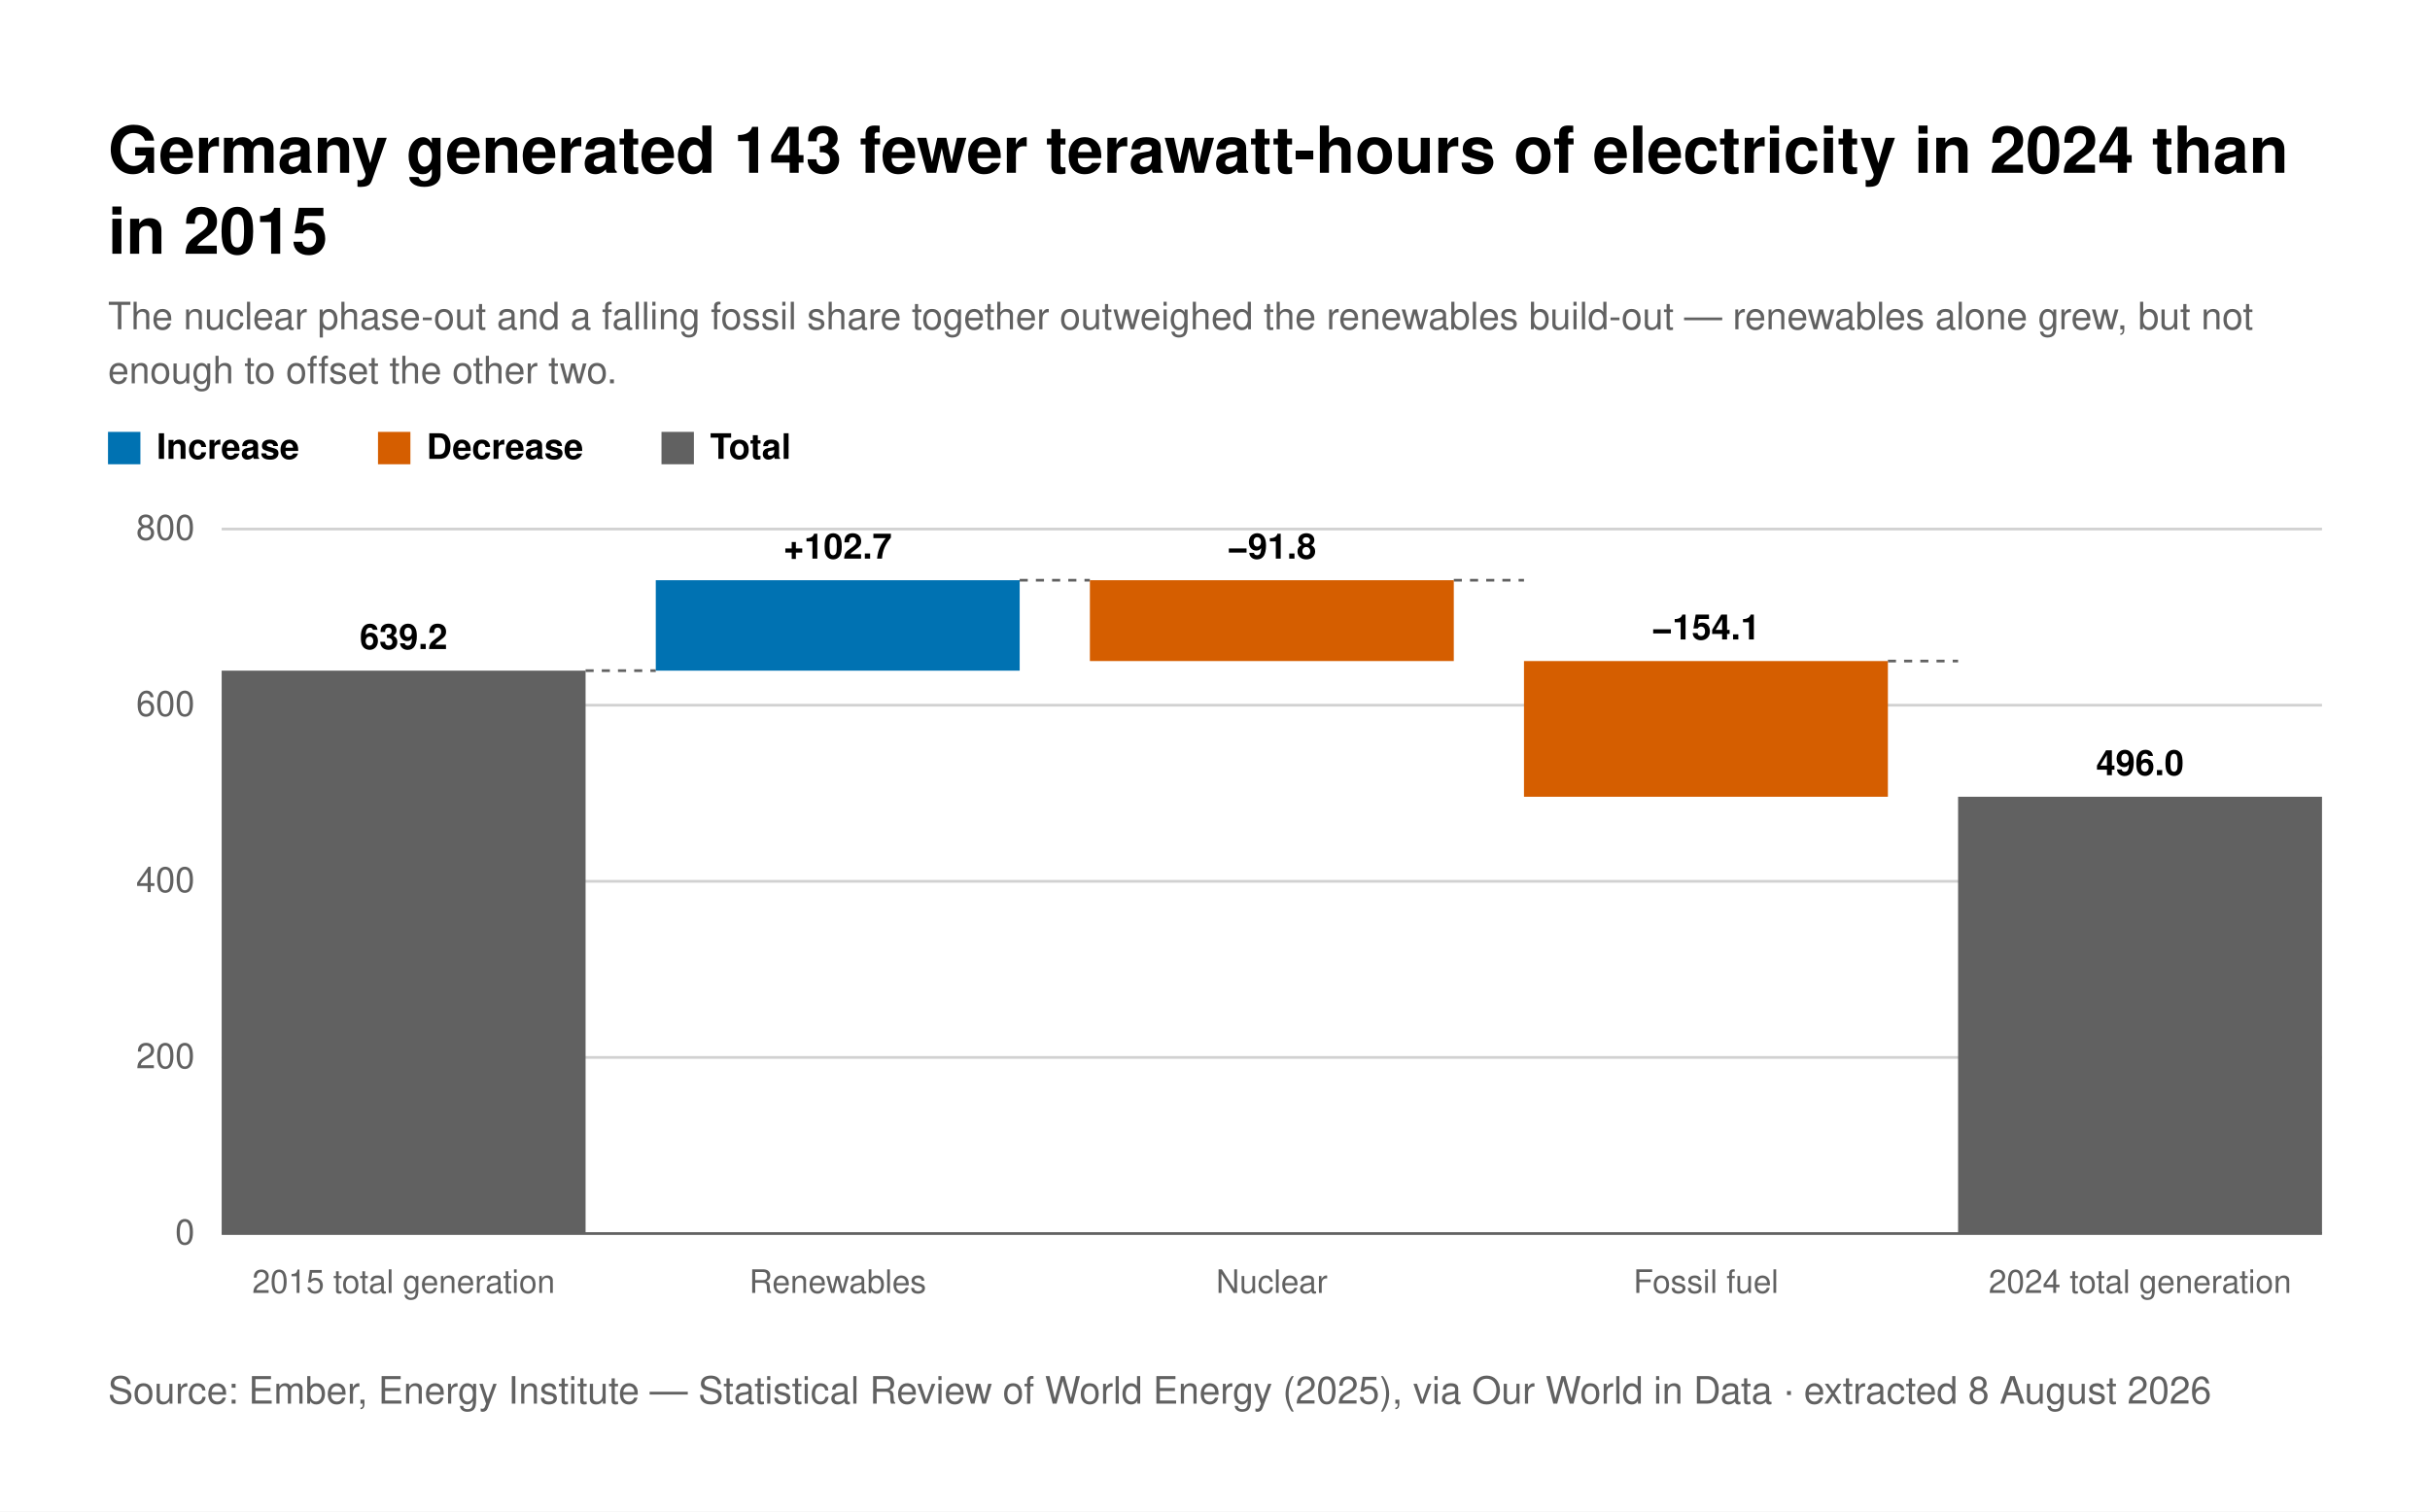
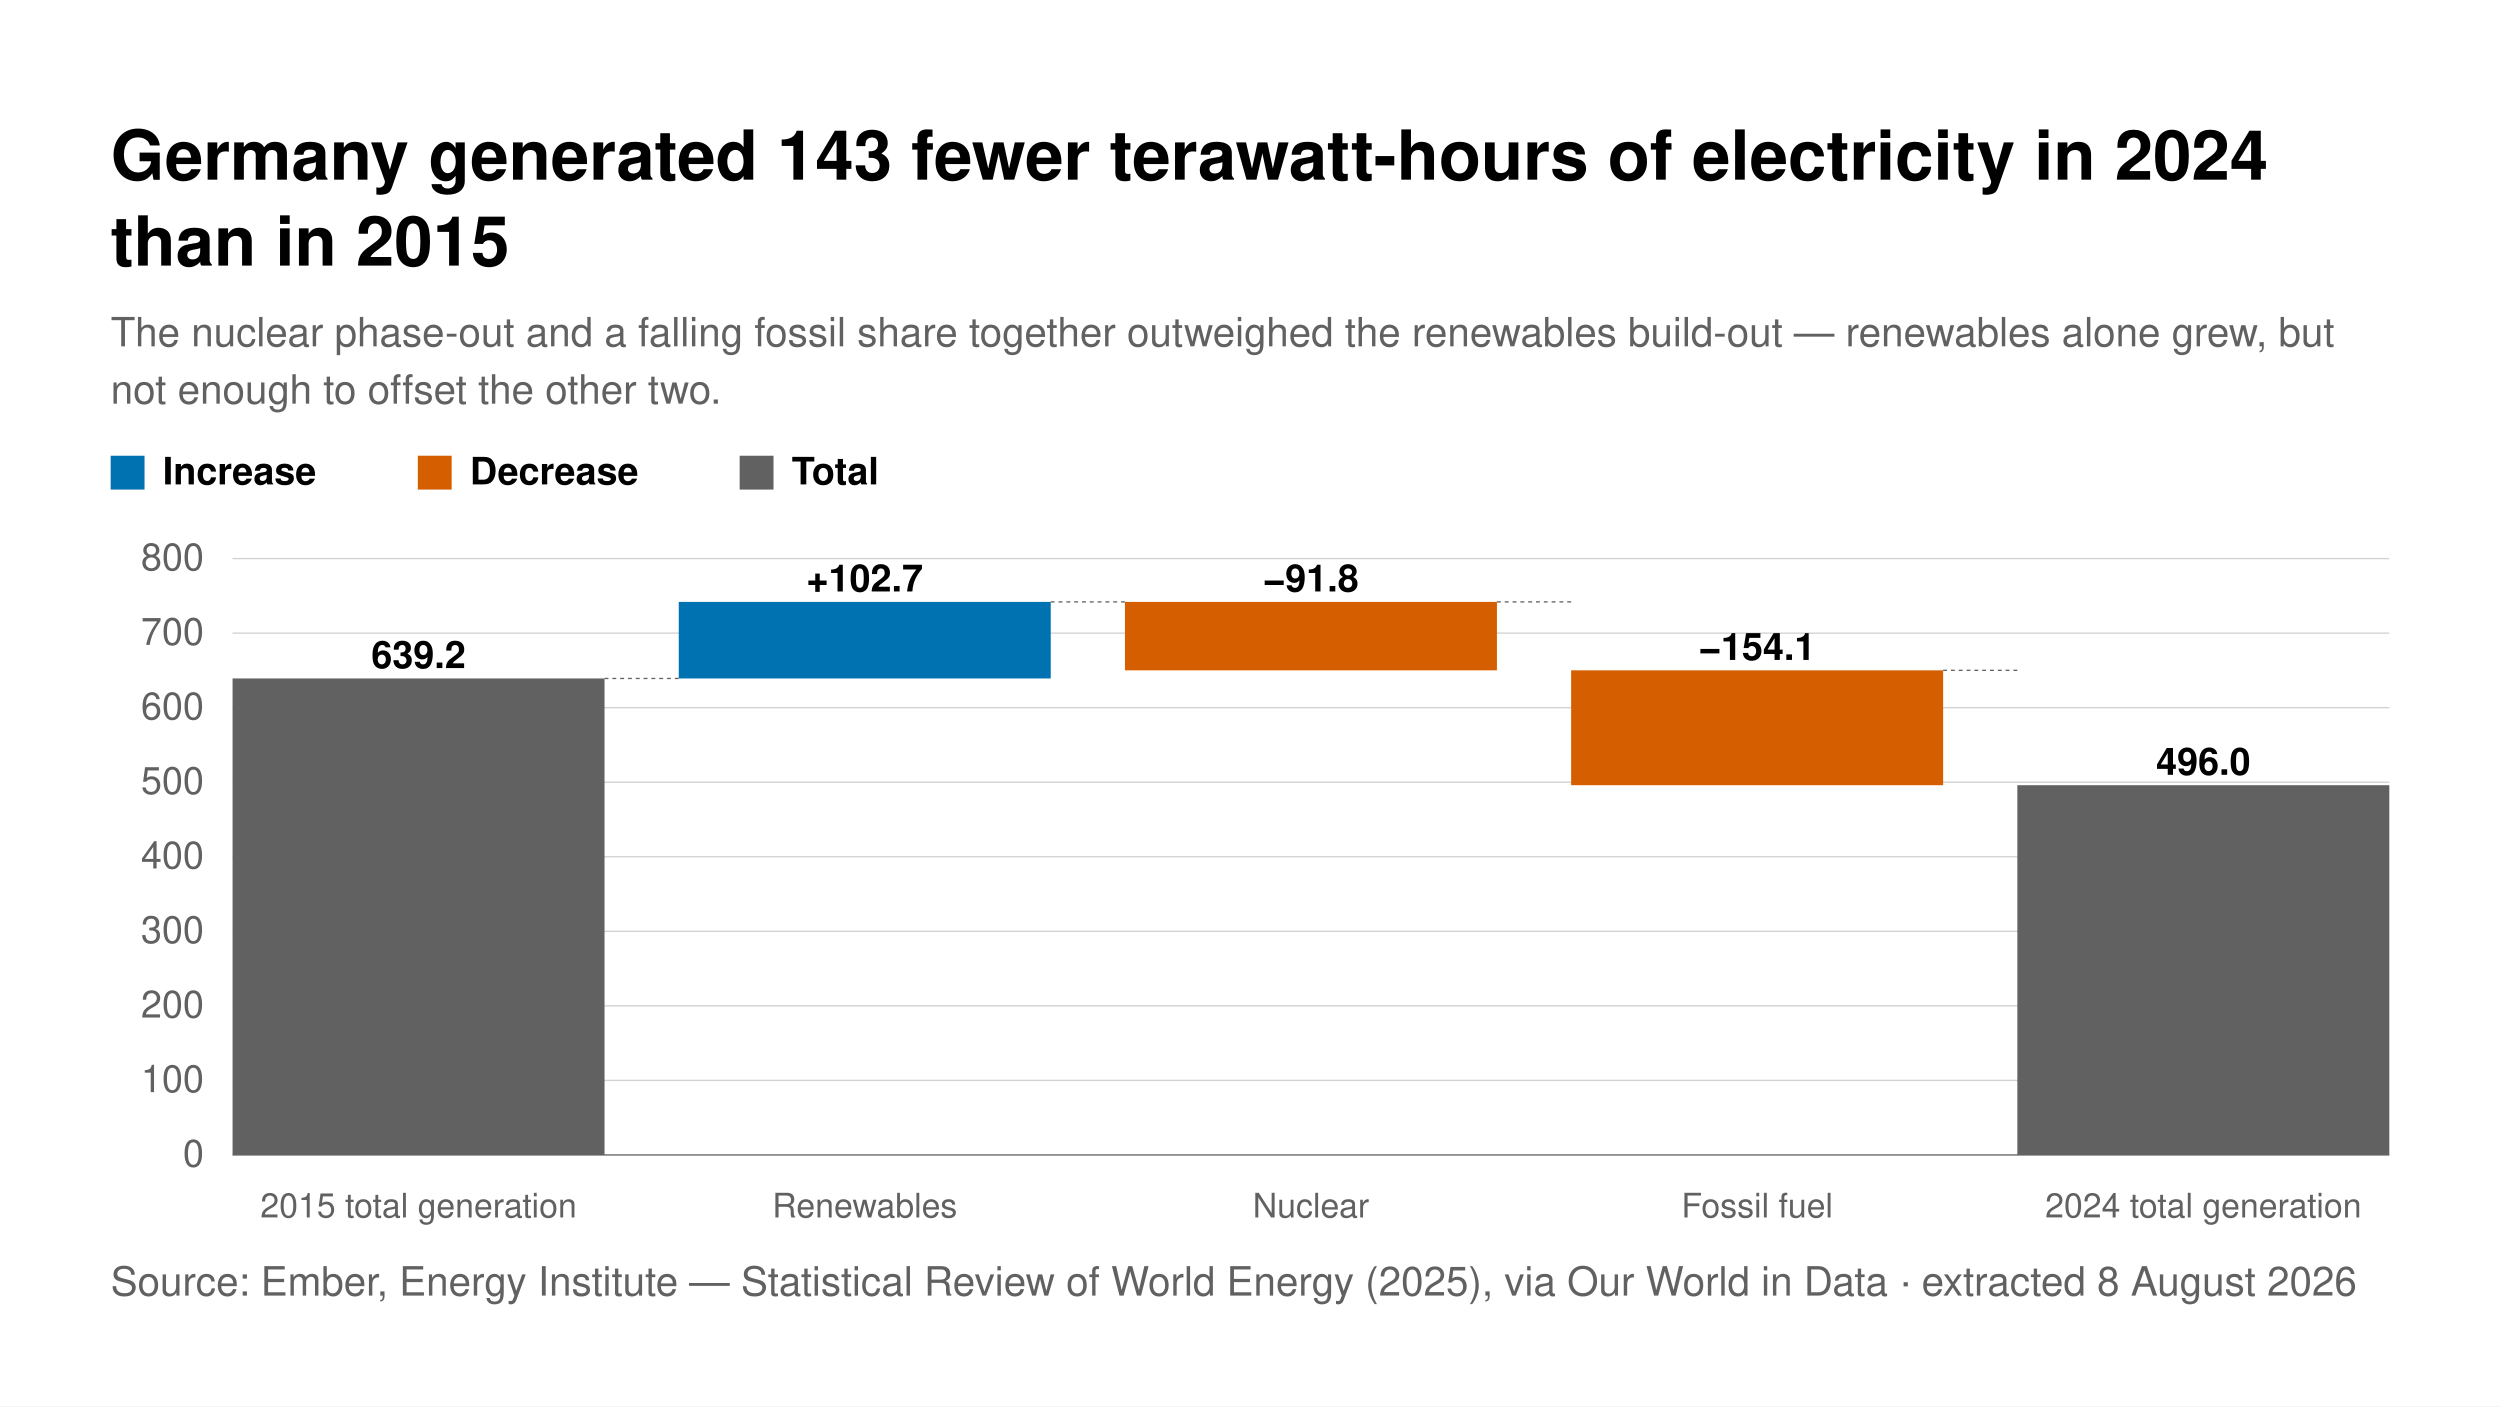
- <svg xmlns="http://www.w3.org/2000/svg" width="900" height="560" viewBox="0 0 900 560" role="img" font-family="Helvetica, Arial, sans-serif">
-   <rect x="0" y="0" width="900" height="560" fill="#FFFFFF" />
-   <text x="40" y="64" fill="#000000" font-size="24" font-weight="700">Germany generated 143 fewer terawatt-hours of electricity in 2024 than</text>
-   <text x="40" y="94" fill="#000000" font-size="24" font-weight="700">in 2015</text>
-   <text x="40" y="122" fill="#616161" font-size="14">The nuclear phase-out and a falling fossil share together outweighed the renewables build-out — renewables alone grew, but not</text>
-   <text x="40" y="142" fill="#616161" font-size="14">enough to offset the other two.</text>
-   <text x="40" y="520" fill="#616161" font-size="14">Source: Ember, Energy Institute — Statistical Review of World Energy (2025), via Our World in Data · extracted 8 August 2026</text>
-   <rect x="40" y="160" width="12" height="12" fill="#0072B2" />
-   <text x="58" y="170" fill="#000000" font-size="13" font-weight="600">Increase</text>
-   <rect x="140" y="160" width="12" height="12" fill="#D55E00" />
-   <text x="158" y="170" fill="#000000" font-size="13" font-weight="600">Decrease</text>
-   <rect x="245" y="160" width="12" height="12" fill="#616161" />
-   <text x="263" y="170" fill="#000000" font-size="13" font-weight="600">Total</text>
+ <svg xmlns="http://www.w3.org/2000/svg" width="1920" height="1080" viewBox="0 0 1920 1080" role="img" font-family="Helvetica, Arial, sans-serif" data-ladder="none">
+   <rect x="0" y="0" width="1920" height="1080" fill="#FFFFFF" />
+   <text x="85" y="138" fill="#000000" font-size="53" font-weight="700">Germany generated 143 fewer terawatt-hours of electricity in 2024</text>
+   <text x="85" y="204" fill="#000000" font-size="53" font-weight="700">than in 2015</text>
+   <text x="85" y="266" fill="#616161" font-size="31">The nuclear phase-out and a falling fossil share together outweighed the renewables build-out — renewables alone grew, but</text>
+   <text x="85" y="310" fill="#616161" font-size="31">not enough to offset the other two.</text>
+   <text x="85" y="995" fill="#616161" font-size="31">Source: Ember, Energy Institute — Statistical Review of World Energy (2025), via Our World in Data · extracted 8 August 2026</text>
  <g>
-     <line x1="82.1" x2="860" y1="457" y2="457" stroke="#616161" stroke-width="1" />
-     <text x="72.1" y="461" fill="#616161" font-size="13" text-anchor="end">0</text>
+     <rect x="85" y="350" width="26" height="26" fill="#0072B2" />
+     <text x="125" y="372" fill="#000000" font-size="29" font-weight="600">Increase</text>
  </g>
  <g>
-     <line x1="82.1" x2="860" y1="391.75" y2="391.75" stroke="#d1d1d1" stroke-width="1" />
-     <text x="72.1" y="395.75" fill="#616161" font-size="13" text-anchor="end">200</text>
+     <rect x="320.878" y="350" width="26" height="26" fill="#D55E00" />
+     <text x="360.878" y="372" fill="#000000" font-size="29" font-weight="600">Decrease</text>
  </g>
  <g>
-     <line x1="82.1" x2="860" y1="326.5" y2="326.5" stroke="#d1d1d1" stroke-width="1" />
-     <text x="72.1" y="330.5" fill="#616161" font-size="13" text-anchor="end">400</text>
+     <rect x="568.056" y="350" width="26" height="26" fill="#616161" />
+     <text x="608.056" y="372" fill="#000000" font-size="29" font-weight="600">Total</text>
  </g>
  <g>
-     <line x1="82.1" x2="860" y1="261.25" y2="261.25" stroke="#d1d1d1" stroke-width="1" />
-     <text x="72.1" y="265.25" fill="#616161" font-size="13" text-anchor="end">600</text>
+     <line x1="178.608" x2="1835" y1="887" y2="887" stroke="#616161" stroke-width="1" />
+     <text x="156.608" y="896" fill="#616161" font-size="29" text-anchor="end">0</text>
  </g>
  <g>
-     <line x1="82.1" x2="860" y1="196" y2="196" stroke="#d1d1d1" stroke-width="1" />
-     <text x="72.1" y="200" fill="#616161" font-size="13" text-anchor="end">800</text>
-   </g>
-   <line x1="216.88" x2="242.88" y1="248.461" y2="248.461" stroke="#616161" stroke-width="1" stroke-dasharray="3 3" />
-   <line x1="377.66" x2="403.66" y1="214.955" y2="214.955" stroke="#616161" stroke-width="1" stroke-dasharray="3 3" />
-   <line x1="538.44" x2="564.44" y1="214.955" y2="214.955" stroke="#616161" stroke-width="1" stroke-dasharray="3 3" />
-   <line x1="699.22" x2="725.22" y1="244.905" y2="244.905" stroke="#616161" stroke-width="1" stroke-dasharray="3 3" />
-   <g>
-     <rect x="82.1" y="248.461" width="134.78" height="208.539" fill="#616161" />
-     <text x="149.49" y="240.461" fill="#000000" font-size="13" font-weight="700" text-anchor="middle">639.2</text>
-     <text x="149.49" y="479" fill="#616161" font-size="12" text-anchor="middle">2015 total generation</text>
+     <line x1="178.608" x2="1835" y1="829.75" y2="829.75" stroke="#d1d1d1" stroke-width="1" />
+     <text x="156.608" y="838.75" fill="#616161" font-size="29" text-anchor="end">100</text>
  </g>
  <g>
-     <rect x="242.88" y="214.955" width="134.78" height="33.506" fill="#0072B2" />
-     <text x="310.27" y="206.955" fill="#000000" font-size="13" font-weight="700" text-anchor="middle">+102.7</text>
-     <text x="310.27" y="479" fill="#616161" font-size="12" text-anchor="middle">Renewables</text>
+     <line x1="178.608" x2="1835" y1="772.5" y2="772.5" stroke="#d1d1d1" stroke-width="1" />
+     <text x="156.608" y="781.5" fill="#616161" font-size="29" text-anchor="end">200</text>
  </g>
  <g>
-     <rect x="403.66" y="214.955" width="134.78" height="29.95" fill="#D55E00" />
-     <text x="471.05" y="206.955" fill="#000000" font-size="13" font-weight="700" text-anchor="middle">−91.8</text>
-     <text x="471.05" y="479" fill="#616161" font-size="12" text-anchor="middle">Nuclear</text>
+     <line x1="178.608" x2="1835" y1="715.25" y2="715.25" stroke="#d1d1d1" stroke-width="1" />
+     <text x="156.608" y="724.25" fill="#616161" font-size="29" text-anchor="end">300</text>
  </g>
  <g>
-     <rect x="564.44" y="244.905" width="134.78" height="50.275" fill="#D55E00" />
-     <text x="631.83" y="236.905" fill="#000000" font-size="13" font-weight="700" text-anchor="middle">−154.1</text>
-     <text x="631.83" y="479" fill="#616161" font-size="12" text-anchor="middle">Fossil fuel</text>
+     <line x1="178.608" x2="1835" y1="658" y2="658" stroke="#d1d1d1" stroke-width="1" />
+     <text x="156.608" y="667" fill="#616161" font-size="29" text-anchor="end">400</text>
  </g>
  <g>
-     <rect x="725.22" y="295.18" width="134.78" height="161.82" fill="#616161" />
-     <text x="792.61" y="287.18" fill="#000000" font-size="13" font-weight="700" text-anchor="middle">496.0</text>
-     <text x="792.61" y="479" fill="#616161" font-size="12" text-anchor="middle">2024 total generation</text>
+     <line x1="178.608" x2="1835" y1="600.75" y2="600.75" stroke="#d1d1d1" stroke-width="1" />
+     <text x="156.608" y="609.75" fill="#616161" font-size="29" text-anchor="end">500</text>
+   </g>
+   <g>
+     <line x1="178.608" x2="1835" y1="543.5" y2="543.5" stroke="#d1d1d1" stroke-width="1" />
+     <text x="156.608" y="552.5" fill="#616161" font-size="29" text-anchor="end">600</text>
+   </g>
+   <g>
+     <line x1="178.608" x2="1835" y1="486.25" y2="486.25" stroke="#d1d1d1" stroke-width="1" />
+     <text x="156.608" y="495.25" fill="#616161" font-size="29" text-anchor="end">700</text>
+   </g>
+   <g>
+     <line x1="178.608" x2="1835" y1="429" y2="429" stroke="#d1d1d1" stroke-width="1" />
+     <text x="156.608" y="438" fill="#616161" font-size="29" text-anchor="end">800</text>
+   </g>
+   <line x1="464.286" x2="521.286" y1="521.058" y2="521.058" stroke="#616161" stroke-width="1" stroke-dasharray="3 3" />
+   <line x1="806.965" x2="863.965" y1="462.262" y2="462.262" stroke="#616161" stroke-width="1" stroke-dasharray="3 3" />
+   <line x1="1149.643" x2="1206.643" y1="462.262" y2="462.262" stroke="#616161" stroke-width="1" stroke-dasharray="3 3" />
+   <line x1="1492.322" x2="1549.322" y1="514.818" y2="514.818" stroke="#616161" stroke-width="1" stroke-dasharray="3 3" />
+   <g>
+     <rect x="178.608" y="521.058" width="285.678" height="365.942" fill="#616161" />
+     <text x="321.447" y="513.058" fill="#000000" font-size="29" font-weight="700" text-anchor="middle">639.2</text>
+     <text x="321.447" y="935" fill="#616161" font-size="26" text-anchor="middle">2015 total generation</text>
+   </g>
+   <g>
+     <rect x="521.286" y="462.262" width="285.678" height="58.796" fill="#0072B2" />
+     <text x="664.126" y="454.262" fill="#000000" font-size="29" font-weight="700" text-anchor="middle">+102.7</text>
+     <text x="664.126" y="935" fill="#616161" font-size="26" text-anchor="middle">Renewables</text>
+   </g>
+   <g>
+     <rect x="863.965" y="462.262" width="285.678" height="52.555" fill="#D55E00" />
+     <text x="1006.804" y="454.262" fill="#000000" font-size="29" font-weight="700" text-anchor="middle">−91.8</text>
+     <text x="1006.804" y="935" fill="#616161" font-size="26" text-anchor="middle">Nuclear</text>
+   </g>
+   <g>
+     <rect x="1206.643" y="514.818" width="285.678" height="88.222" fill="#D55E00" />
+     <text x="1349.482" y="506.818" fill="#000000" font-size="29" font-weight="700" text-anchor="middle">−154.1</text>
+     <text x="1349.482" y="935" fill="#616161" font-size="26" text-anchor="middle">Fossil fuel</text>
+   </g>
+   <g>
+     <rect x="1549.322" y="603.04" width="285.678" height="283.96" fill="#616161" />
+     <text x="1692.161" y="595.04" fill="#000000" font-size="29" font-weight="700" text-anchor="middle">496.0</text>
+     <text x="1692.161" y="935" fill="#616161" font-size="26" text-anchor="middle">2024 total generation</text>
  </g>
</svg>
